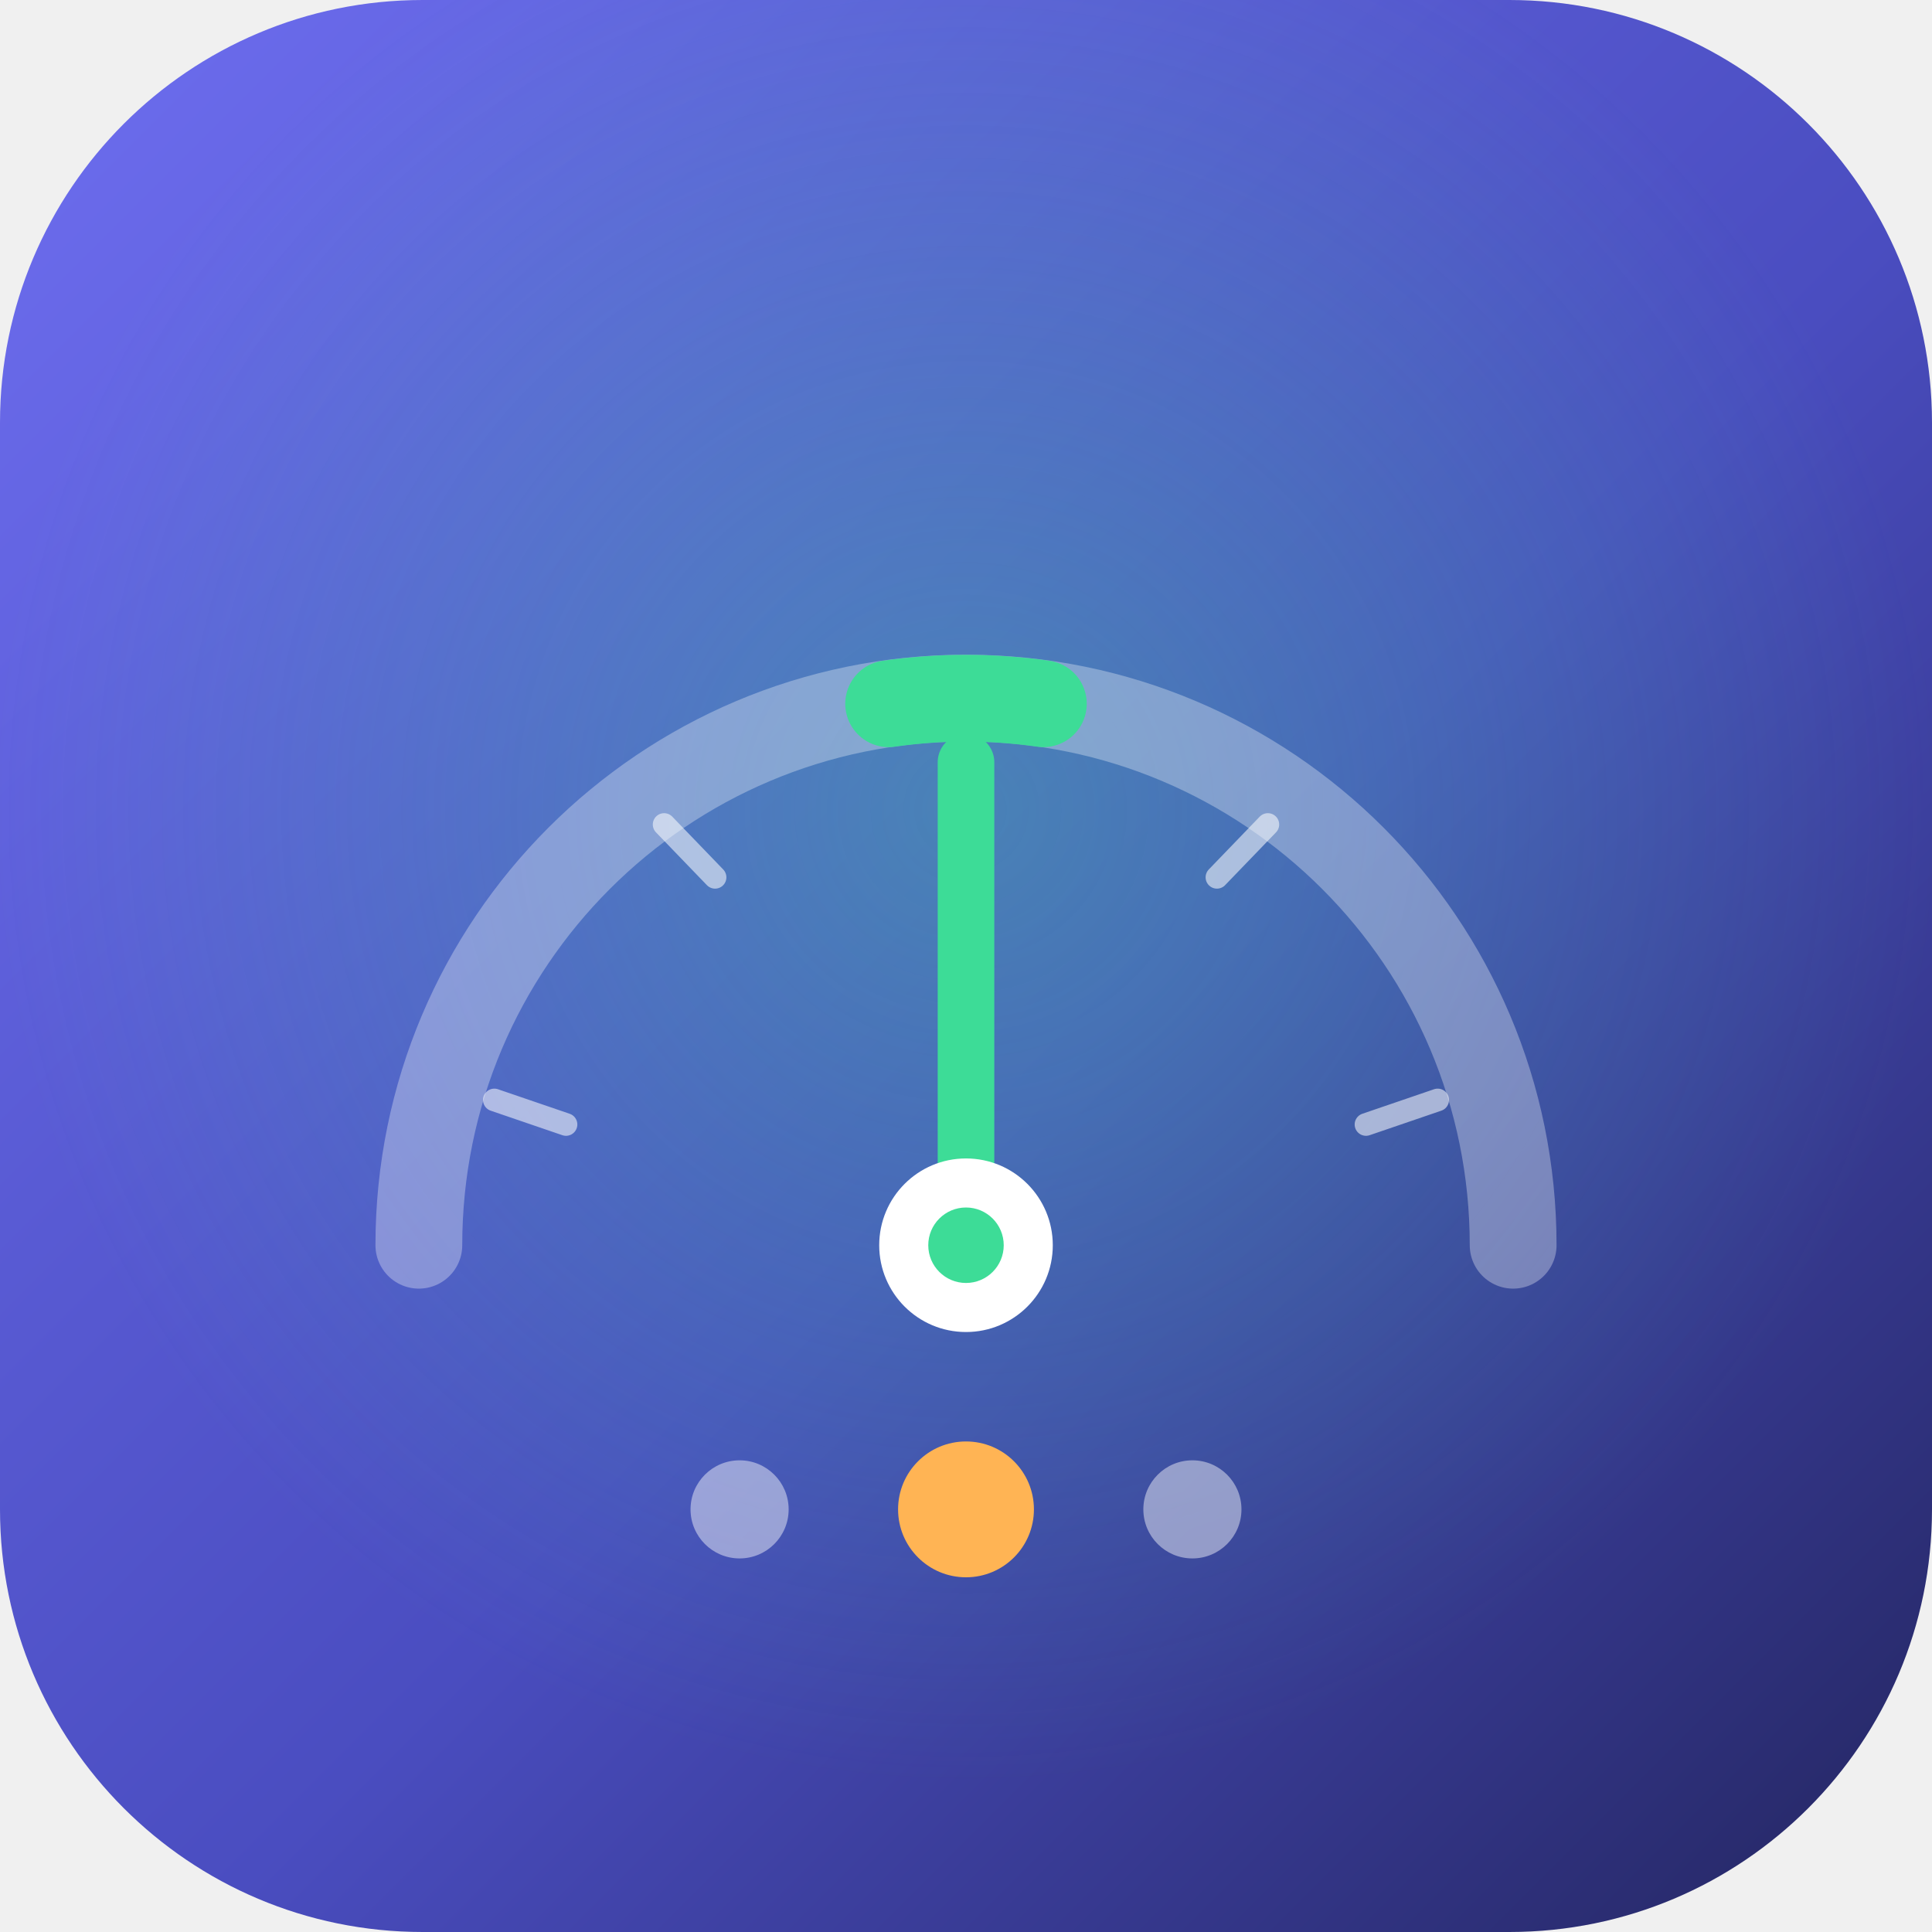
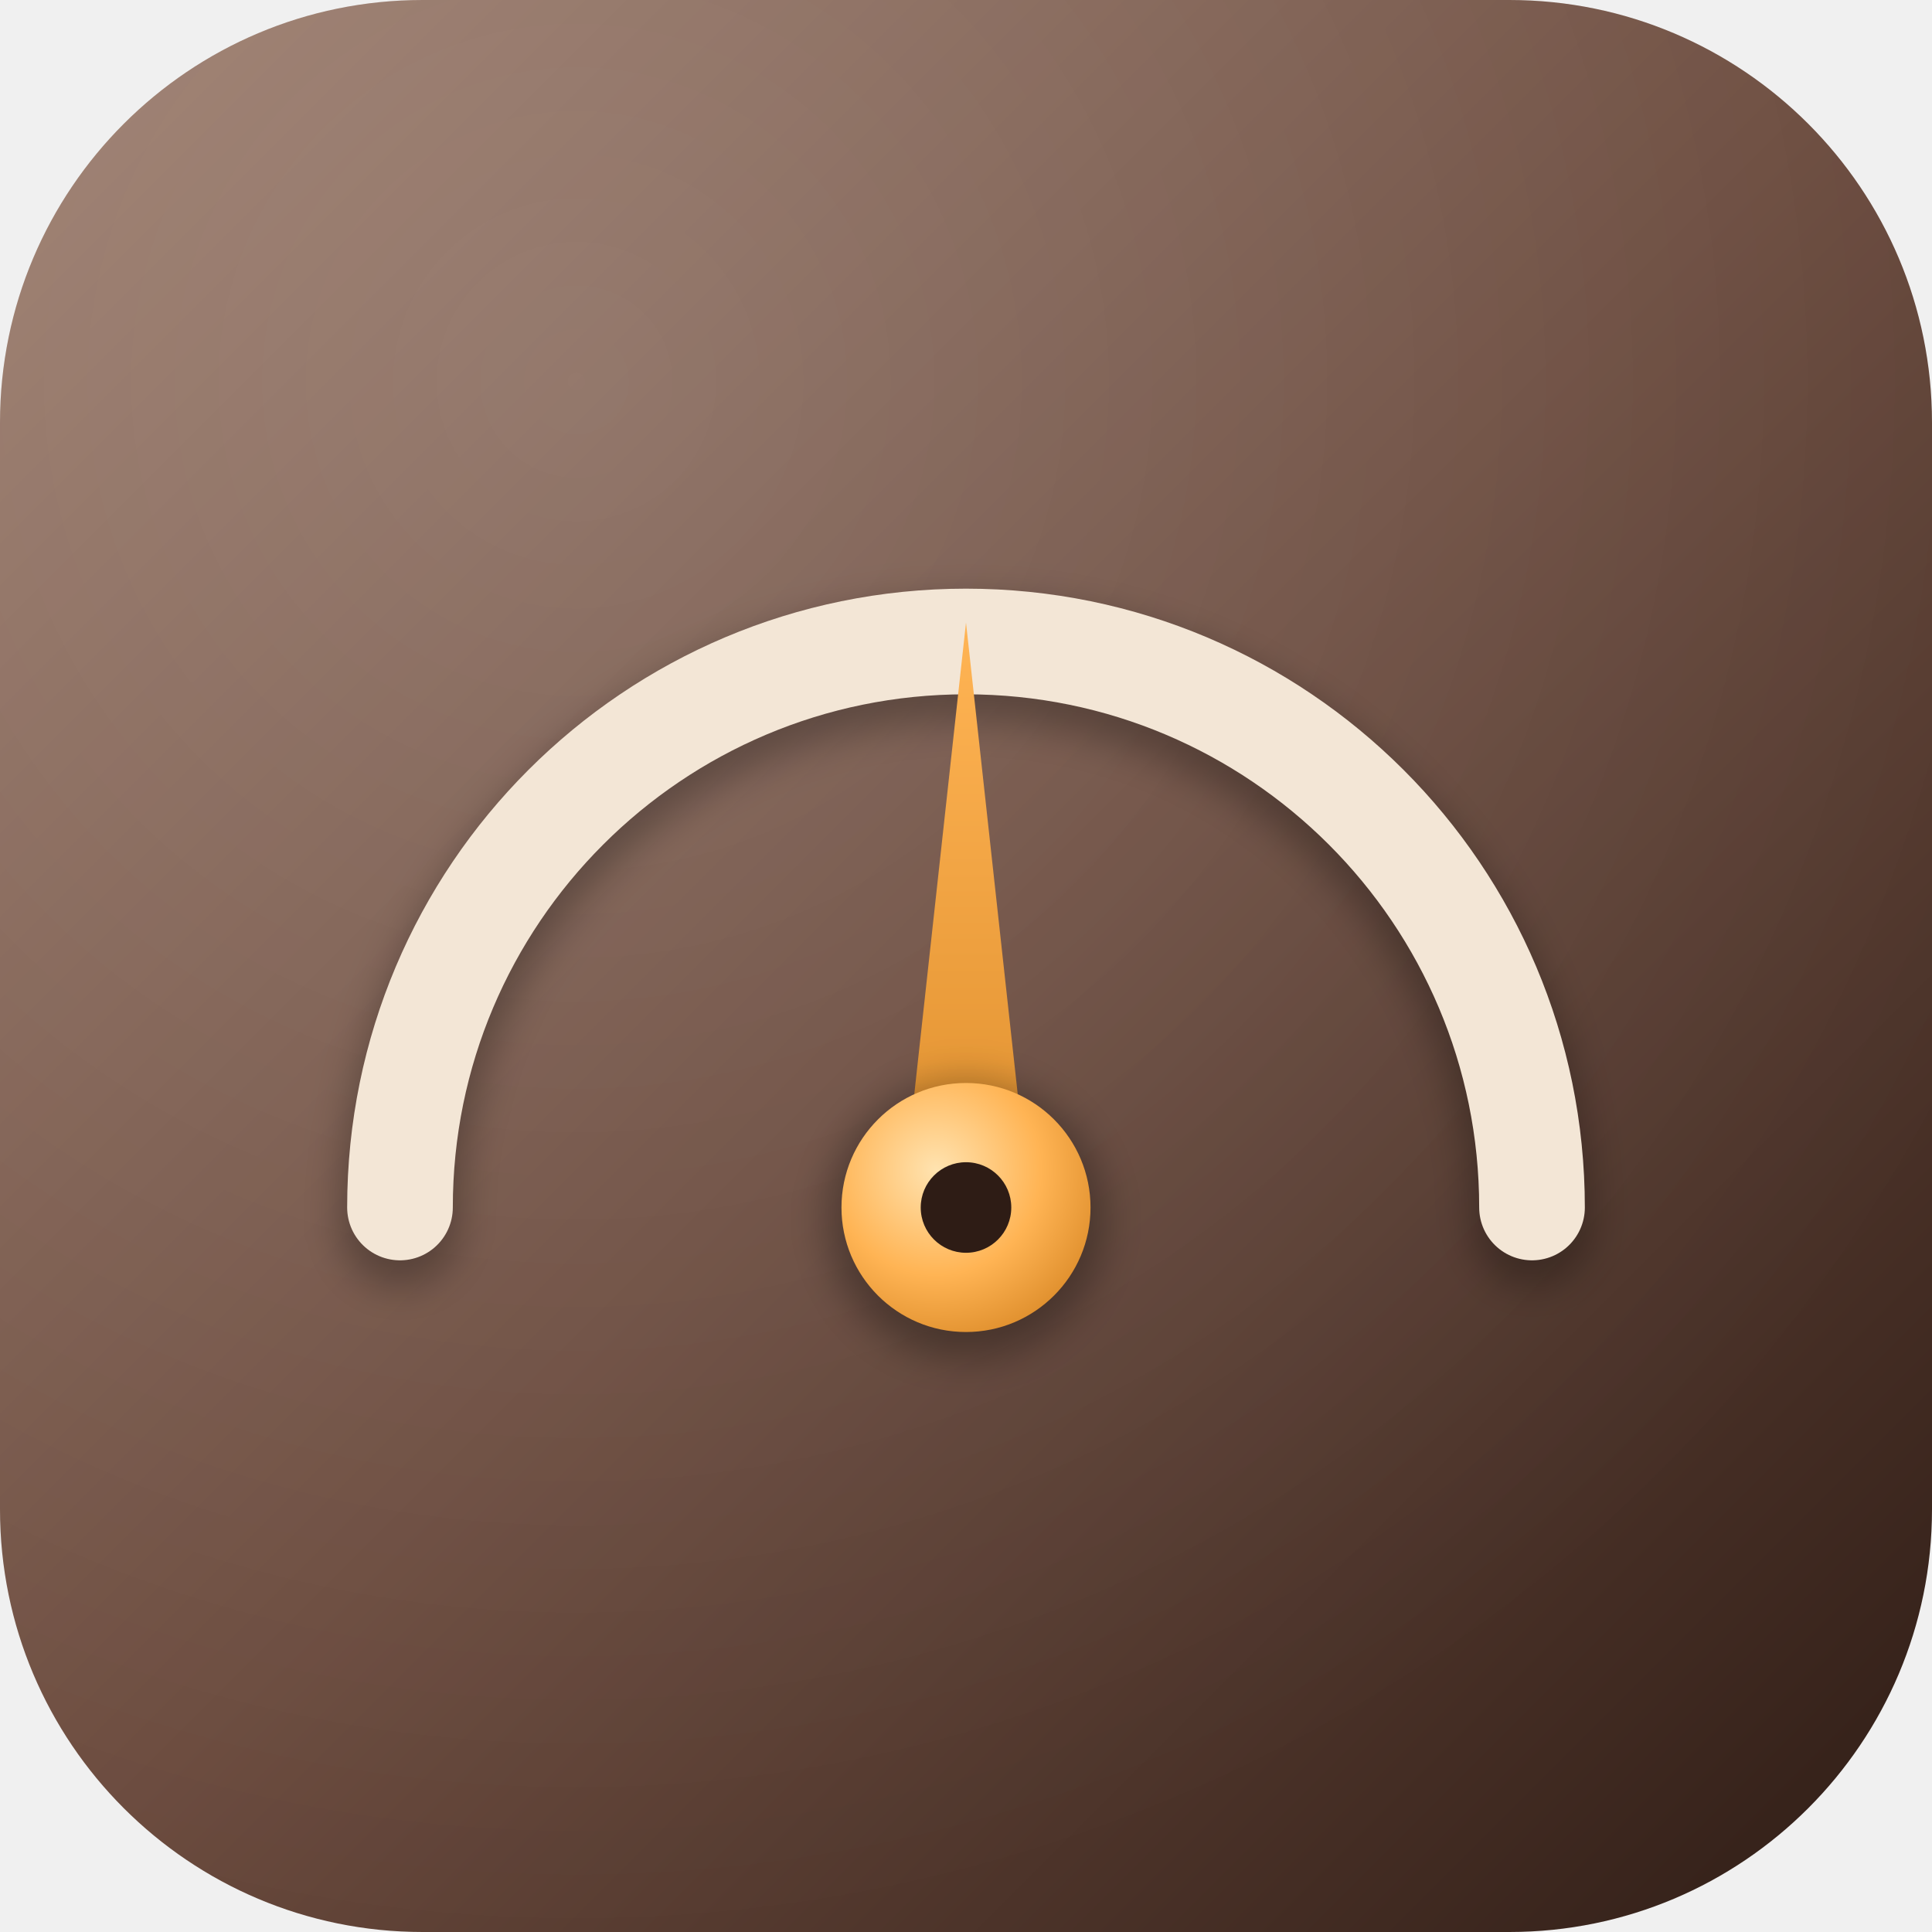
<svg xmlns="http://www.w3.org/2000/svg" width="1024" height="1024" viewBox="0 0 1024 1024">
  <defs>
    <linearGradient id="bg" x1="0" y1="0" x2="1" y2="1">
-       <stop offset="0" stop-color="#6E6EF0" />
-       <stop offset="0.55" stop-color="#4A4DC0" />
-       <stop offset="1" stop-color="#23255F" />
+       <stop offset="0" stop-color="#9A7A6A" />
+       <stop offset="0.5" stop-color="#6B4B3E" />
+       <stop offset="1" stop-color="#2E1C15" />
    </linearGradient>
-     <radialGradient id="glow" cx="0.5" cy="0.42" r="0.5">
-       <stop offset="0" stop-color="#3DDC97" stop-opacity="0.35" />
-       <stop offset="1" stop-color="#3DDC97" stop-opacity="0" />
+     <radialGradient id="sheen" cx="0.3" cy="0.2" r="0.8">
+       <stop offset="0" stop-color="#FFFFFF" stop-opacity="0.14" />
+       <stop offset="1" stop-color="#FFFFFF" stop-opacity="0" />
    </radialGradient>
+     <linearGradient id="needle" x1="0" y1="0" x2="0" y2="1">
+       <stop offset="0" stop-color="#FFB454" />
+       <stop offset="1" stop-color="#E0902E" />
+     </linearGradient>
+     <radialGradient id="pivot" cx="0.38" cy="0.35" r="0.7">
+       <stop offset="0" stop-color="#FFE3B0" />
+       <stop offset="0.6" stop-color="#FFB454" />
+       <stop offset="1" stop-color="#E0902E" />
+     </radialGradient>
+     <filter id="glow" x="-30%" y="-30%" width="160%" height="160%">
+       <feGaussianBlur stdDeviation="22" />
+     </filter>
+     <filter id="shadow" x="-20%" y="-20%" width="140%" height="140%">
+       <feGaussianBlur stdDeviation="10" />
+     </filter>
  </defs>
  <rect width="1024" height="1024" rx="224" fill="url(#bg)" />
-   <rect width="1024" height="1024" rx="224" fill="url(#glow)" />
-   <path d="M 222 660 A 290 290 0 0 1 802 660" stroke="#FFFFFF" stroke-opacity="0.32" stroke-width="46" fill="none" stroke-linecap="round" />
-   <g stroke="#FFFFFF" stroke-opacity="0.55" stroke-width="12" stroke-linecap="round">
-     <line x1="262" y1="583" x2="300" y2="596" />
-     <line x1="762" y1="583" x2="724" y2="596" />
-     <line x1="352" y1="437" x2="379" y2="465" />
-     <line x1="672" y1="437" x2="645" y2="465" />
-   </g>
-   <path d="M 471 373 A 290 290 0 0 1 553 373" stroke="#3DDC97" stroke-width="46" fill="none" stroke-linecap="round" />
-   <line x1="512" y1="660" x2="512" y2="404" stroke="#3DDC97" stroke-width="30" stroke-linecap="round" />
-   <circle cx="512" cy="660" r="46" fill="#FFFFFF" />
-   <circle cx="512" cy="660" r="20" fill="#3DDC97" />
-   <circle cx="392" cy="800" r="26" fill="#FFFFFF" fill-opacity="0.45" />
-   <circle cx="512" cy="800" r="36" fill="#FFB454" />
-   <circle cx="632" cy="800" r="26" fill="#FFFFFF" fill-opacity="0.45" />
+   <rect width="1024" height="1024" rx="224" fill="url(#sheen)" />
+   <path d="M 212 640 A 300 300 0 0 1 812 640" stroke="#000000" stroke-opacity="0.28" stroke-width="64" fill="none" stroke-linecap="round" transform="translate(0 10)" filter="url(#shadow)" />
+   <path d="M 212 640 A 300 300 0 0 1 812 640" stroke="#F3E6D6" stroke-width="56" fill="none" stroke-linecap="round" />
+   <line x1="512" y1="640" x2="512" y2="372" stroke="#FFB454" stroke-opacity="0.55" stroke-width="70" stroke-linecap="round" filter="url(#glow)" />
+   <path d="M 512 330 L 546 640 L 478 640 Z" fill="url(#needle)" />
+   <circle cx="512" cy="640" r="74" fill="#000000" fill-opacity="0.3" transform="translate(0 6)" filter="url(#shadow)" />
+   <circle cx="512" cy="640" r="66" fill="url(#pivot)" />
+   <circle cx="512" cy="640" r="24" fill="#2E1C15" />
</svg>
